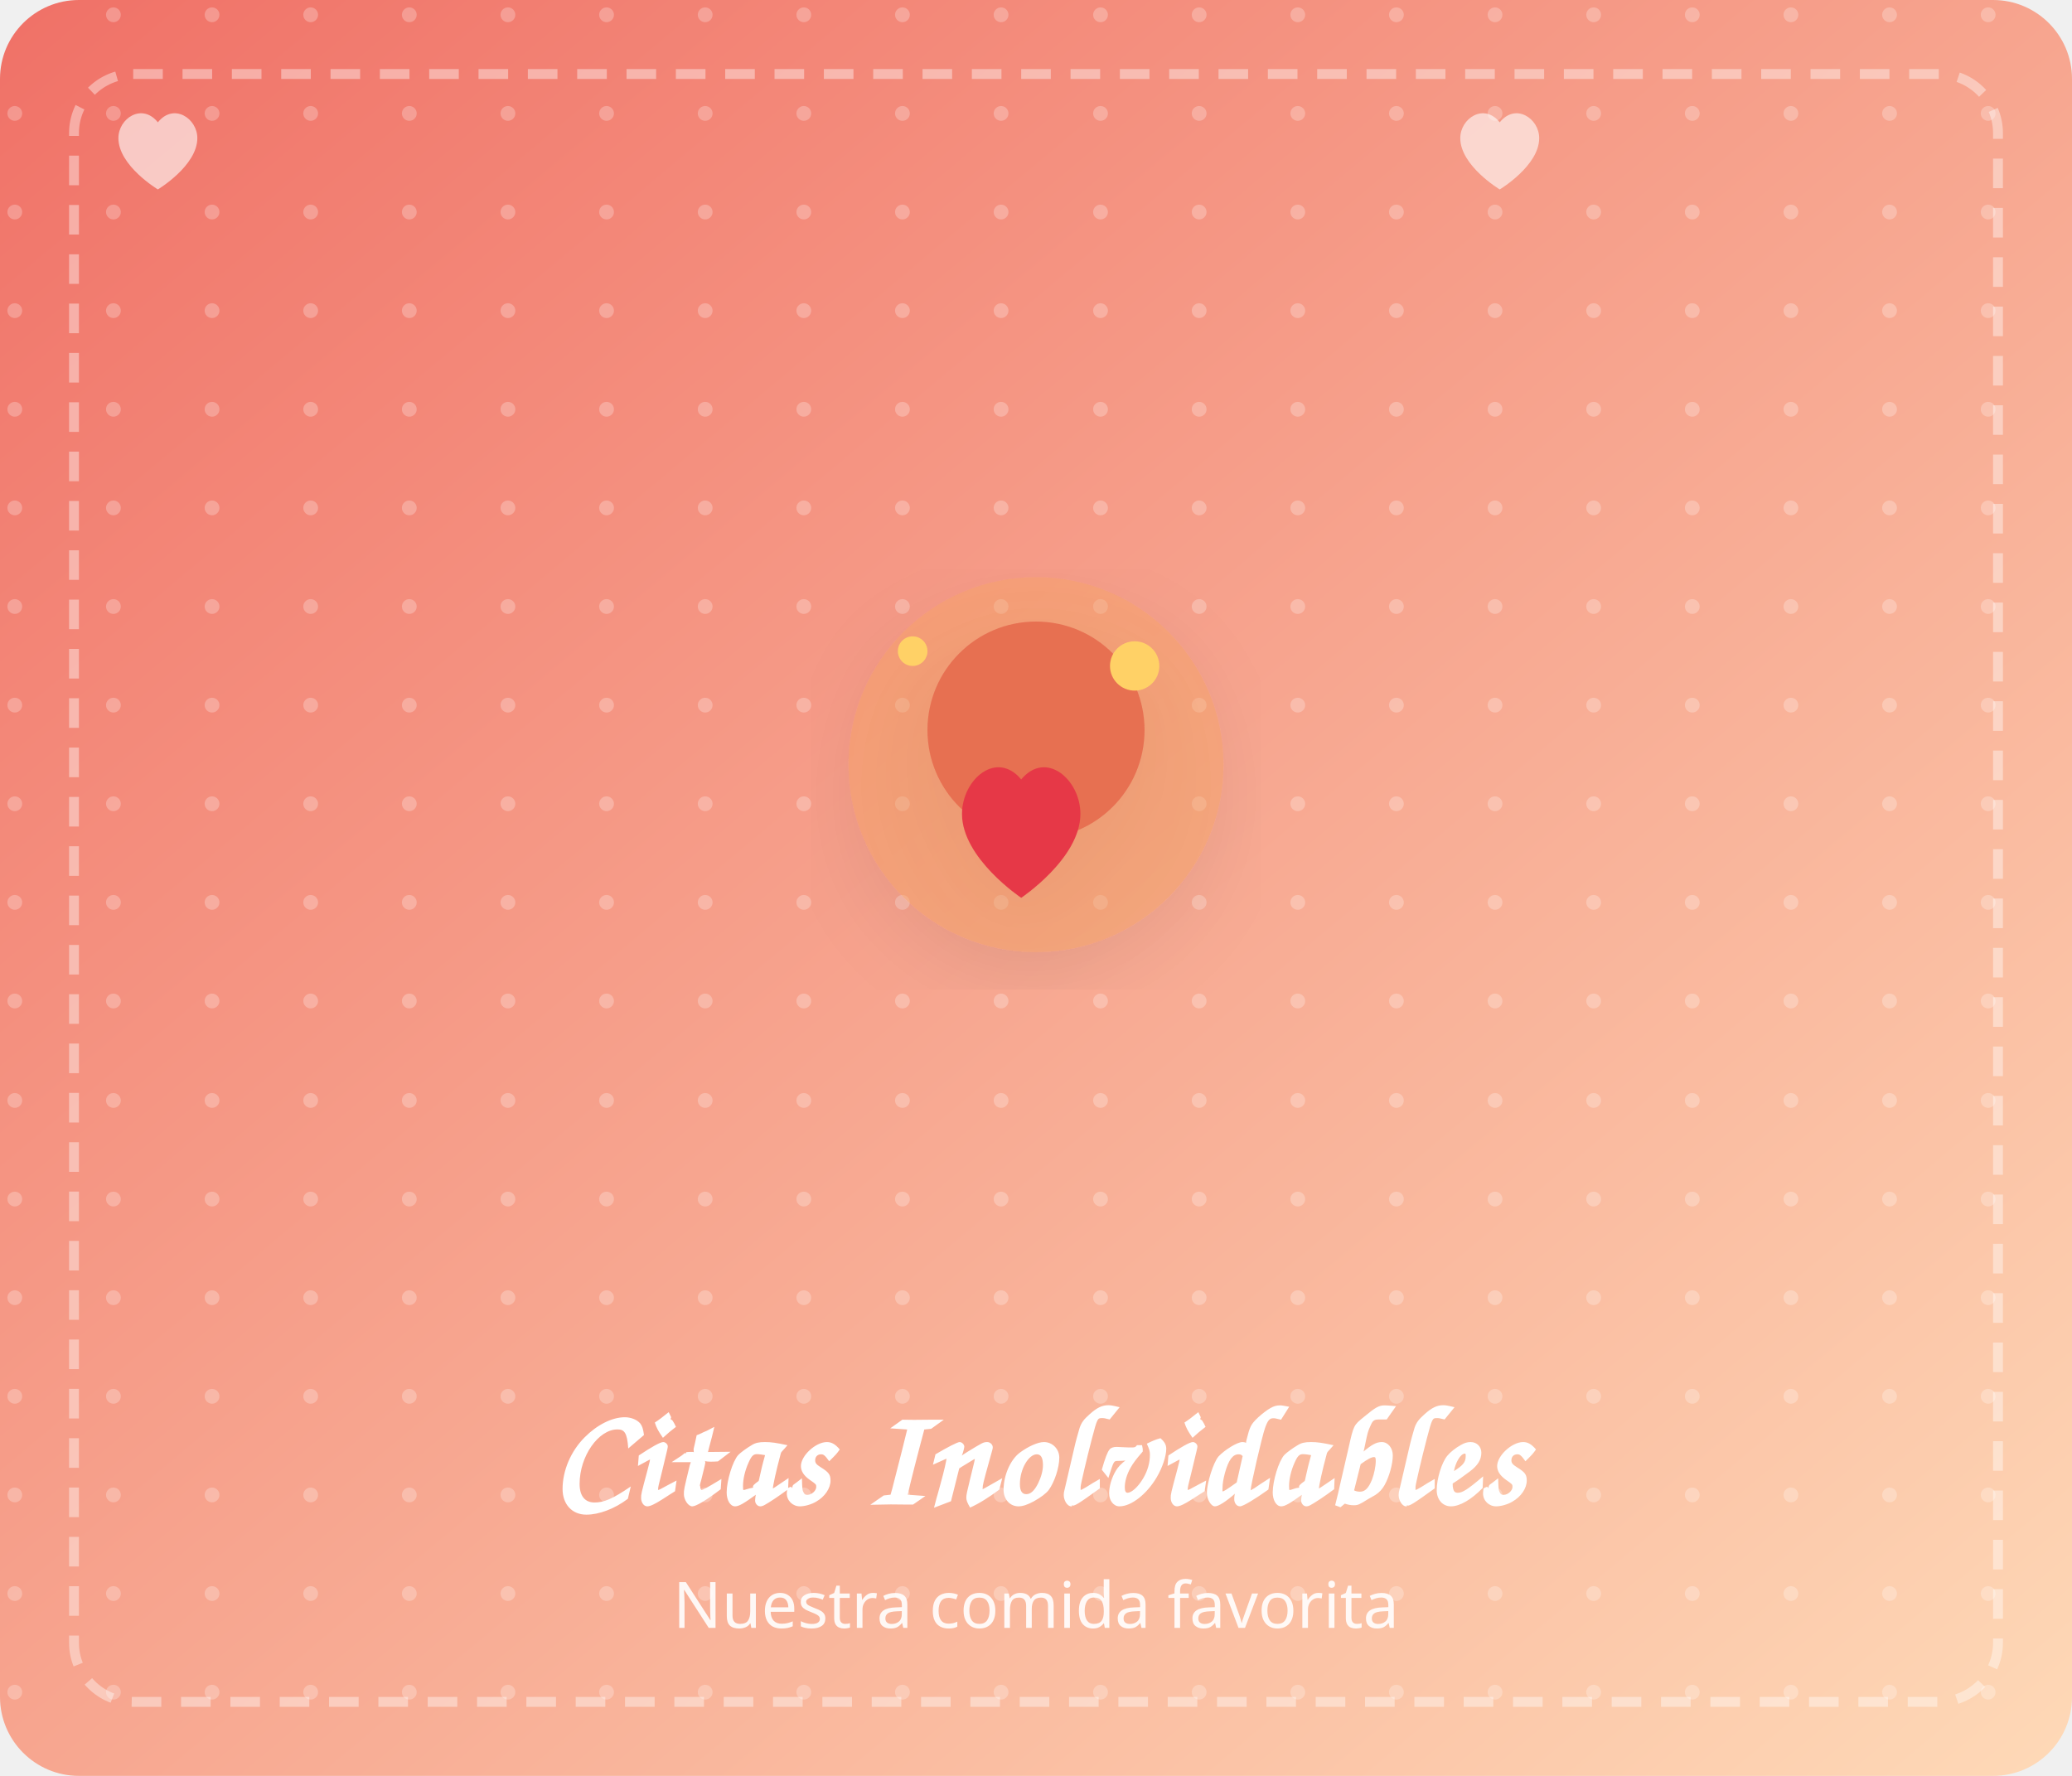
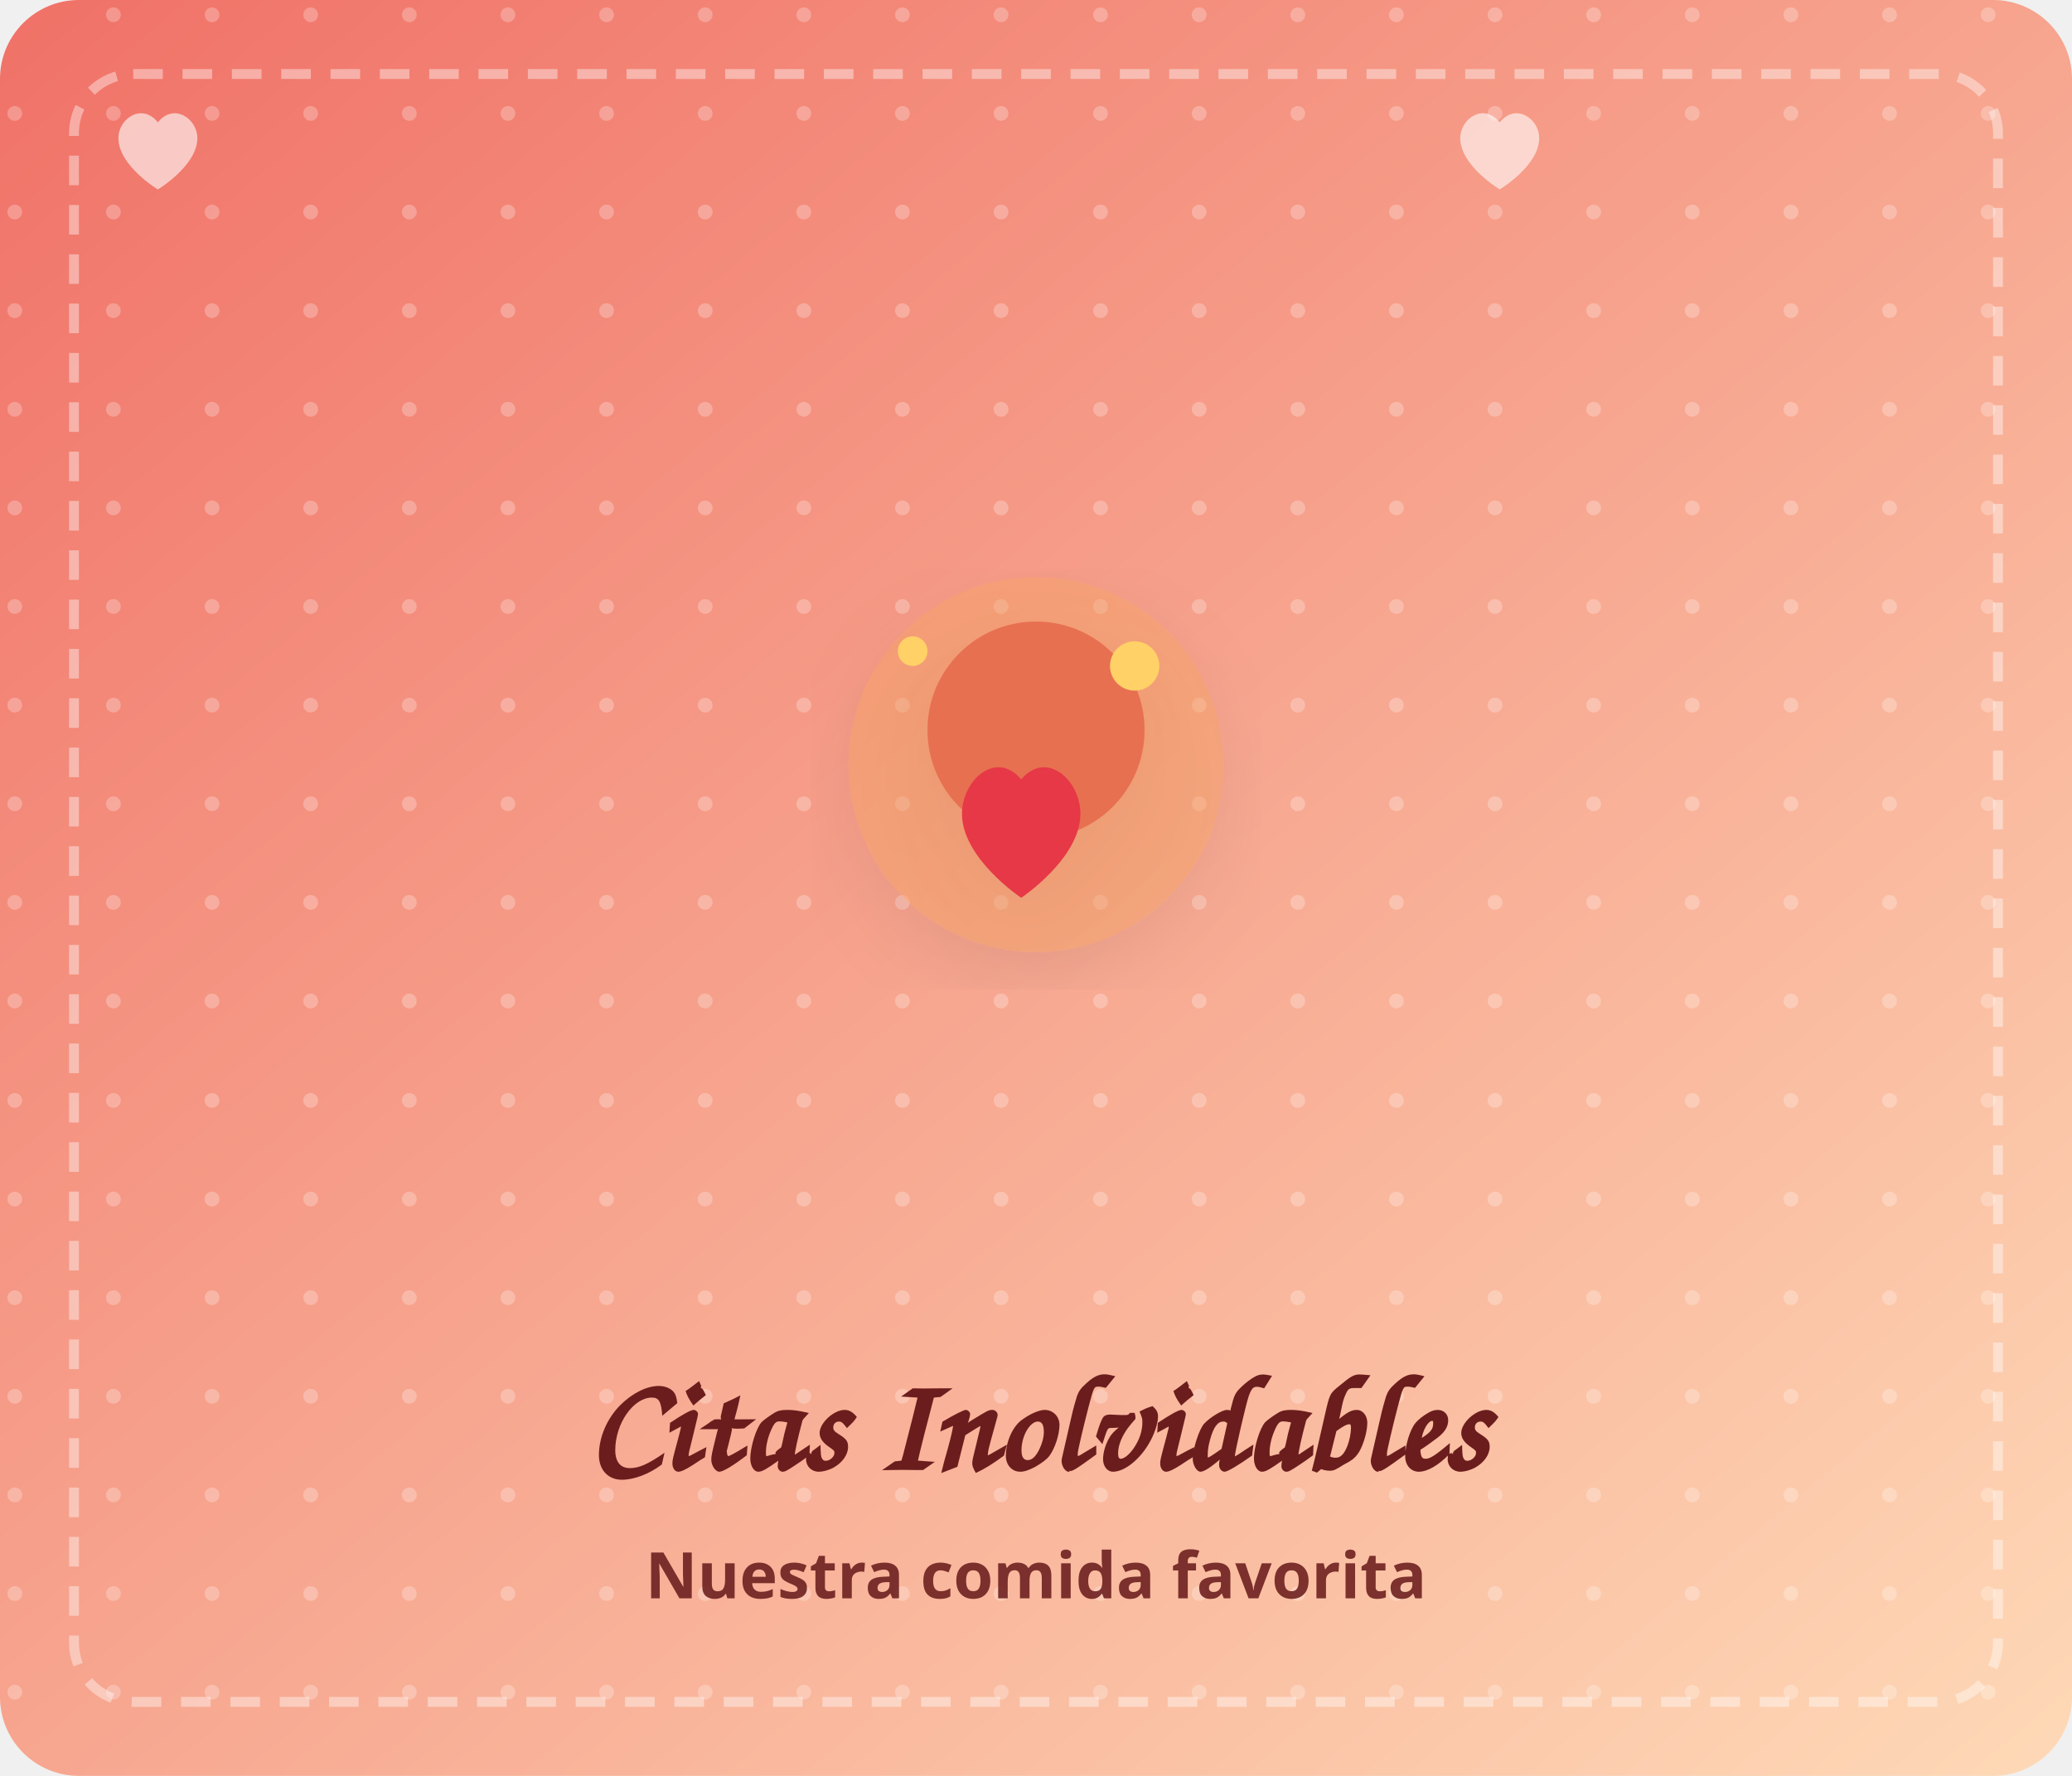
<svg xmlns="http://www.w3.org/2000/svg" viewBox="0 0 420 360" width="100%" height="100%">
  <defs>
    <linearGradient id="bgGrad" x1="0%" y1="0%" x2="100%" y2="100%">
      <stop offset="0%" stop-color="#f07167" />
      <stop offset="100%" stop-color="#fed9b7" />
    </linearGradient>
    <pattern id="dotPattern" x="0" y="0" width="20" height="20" patternUnits="userSpaceOnUse">
      <circle cx="3" cy="3" r="1.5" fill="rgba(255,255,255,0.25)" />
    </pattern>
    <filter id="shadow" x="-10%" y="-10%" width="120%" height="120%">
      <feDropShadow dx="0" dy="6" stdDeviation="8" flood-color="rgba(0,0,0,0.15)" />
    </filter>
  </defs>
  <rect width="420" height="360" fill="url(#bgGrad)" rx="16" />
  <rect width="420" height="360" fill="url(#dotPattern)" rx="16" />
  <rect x="15" y="15" width="390" height="330" fill="none" stroke="rgba(255,255,255,0.4)" stroke-width="2" stroke-dasharray="6,4" rx="12" />
  <g transform="translate(210.0, 155.0)" filter="url(#shadow)">
    <g transform="translate(-45, -45)">
      <circle cx="45" cy="45" r="38" fill="#f4a261" opacity="0.4" />
      <circle cx="45" cy="38" r="22" fill="#e76f51" />
      <path d="M 30,55 C 30,48 37,42 42,48 C 47,42 54,48 54,55 C 54,64 42,72 42,72 C 42,72 30,64 30,55 Z" fill="#e63946" />
      <circle cx="65" cy="25" r="5" fill="#ffd166" />
      <circle cx="20" cy="22" r="3" fill="#ffd166" />
    </g>
  </g>
-   <text x="210.0" y="305" text-anchor="middle" font-family="'Caveat', cursive, sans-serif" font-size="28" font-weight="bold" fill="#ffffff" letter-spacing="1">
+   <text x="210.0" y="298" text-anchor="middle" font-family="'Caveat', cursive, sans-serif" font-size="27" font-weight="bold" fill="#6b1d1d" letter-spacing="0.5">
    Citas Inolvidables
  </text>
-   <text x="210.0" y="330" text-anchor="middle" font-family="'Montserrat', sans-serif" font-size="13" font-weight="500" fill="rgba(255,255,255,0.9)">
+   <text x="210.0" y="324" text-anchor="middle" font-family="'Montserrat', sans-serif" font-size="13" font-weight="600" fill="#6b1d1d" opacity="0.88">
    Nuestra comida favorita
  </text>
  <g fill="rgba(255,255,255,0.6)">
    <path d="M 30,35 C 30,30 36,26 40,31 C 44,26 50,30 50,35 C 50,42 40,48 40,48 C 40,48 30,42 30,35 Z" transform="scale(0.8)" />
    <path d="M 370,35 C 370,30 376,26 380,31 C 384,26 390,30 390,35 C 390,42 380,48 380,48 C 380,48 370,42 370,35 Z" transform="scale(0.8)" />
  </g>
</svg>
